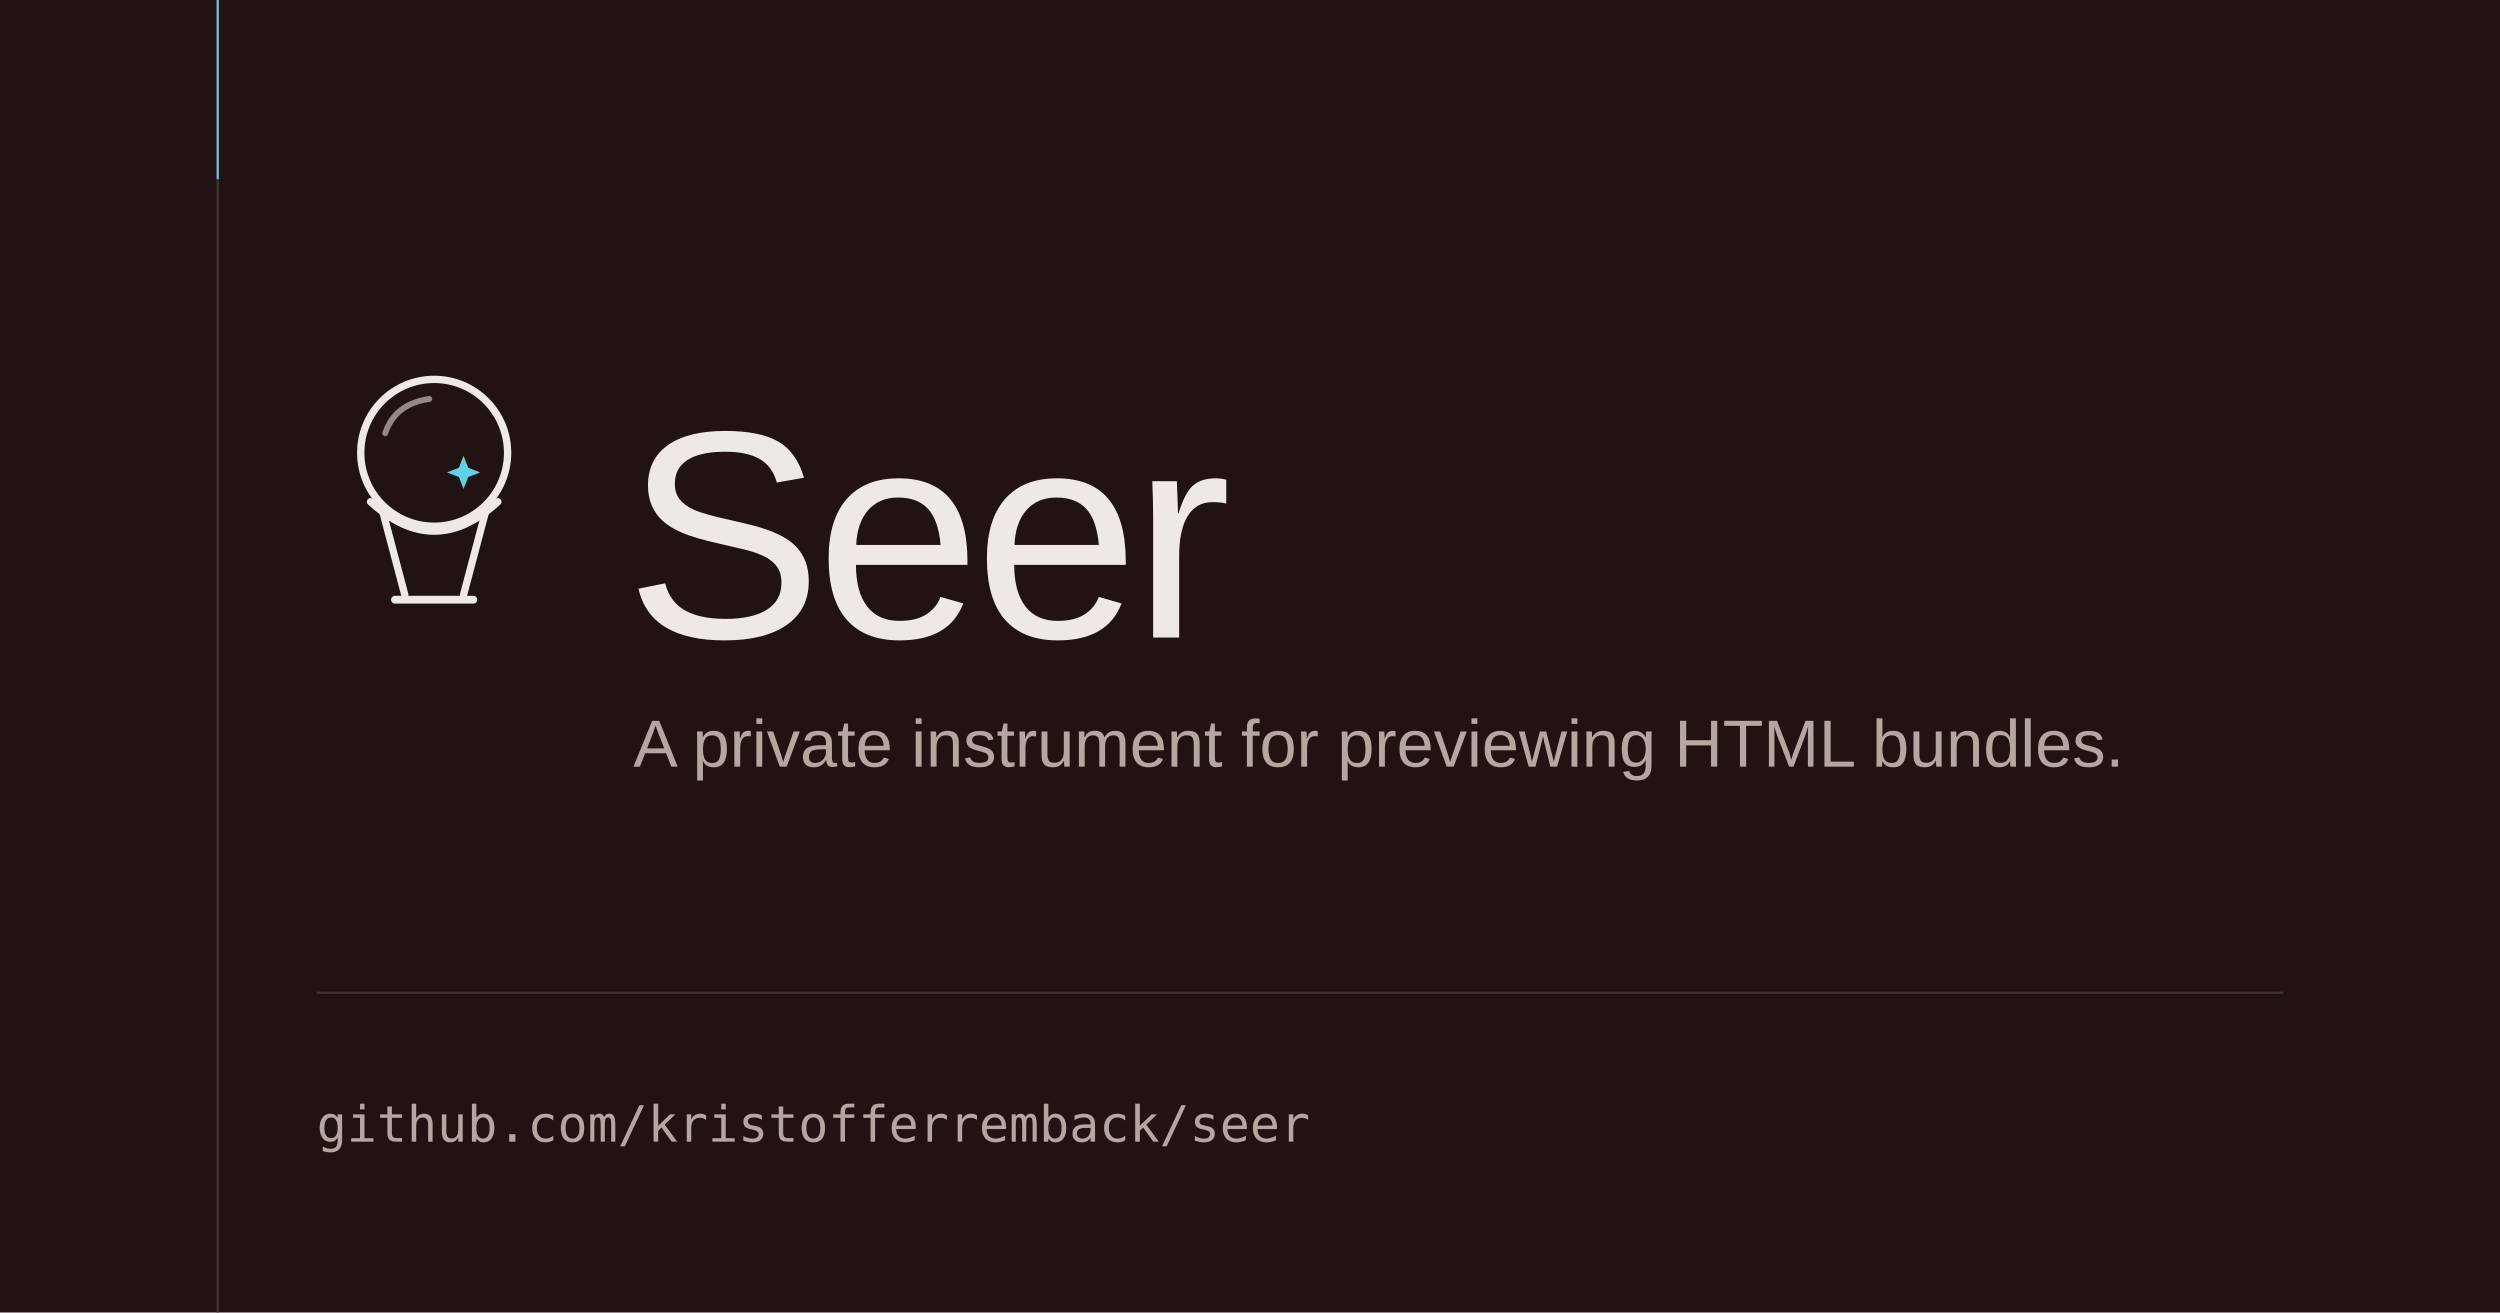
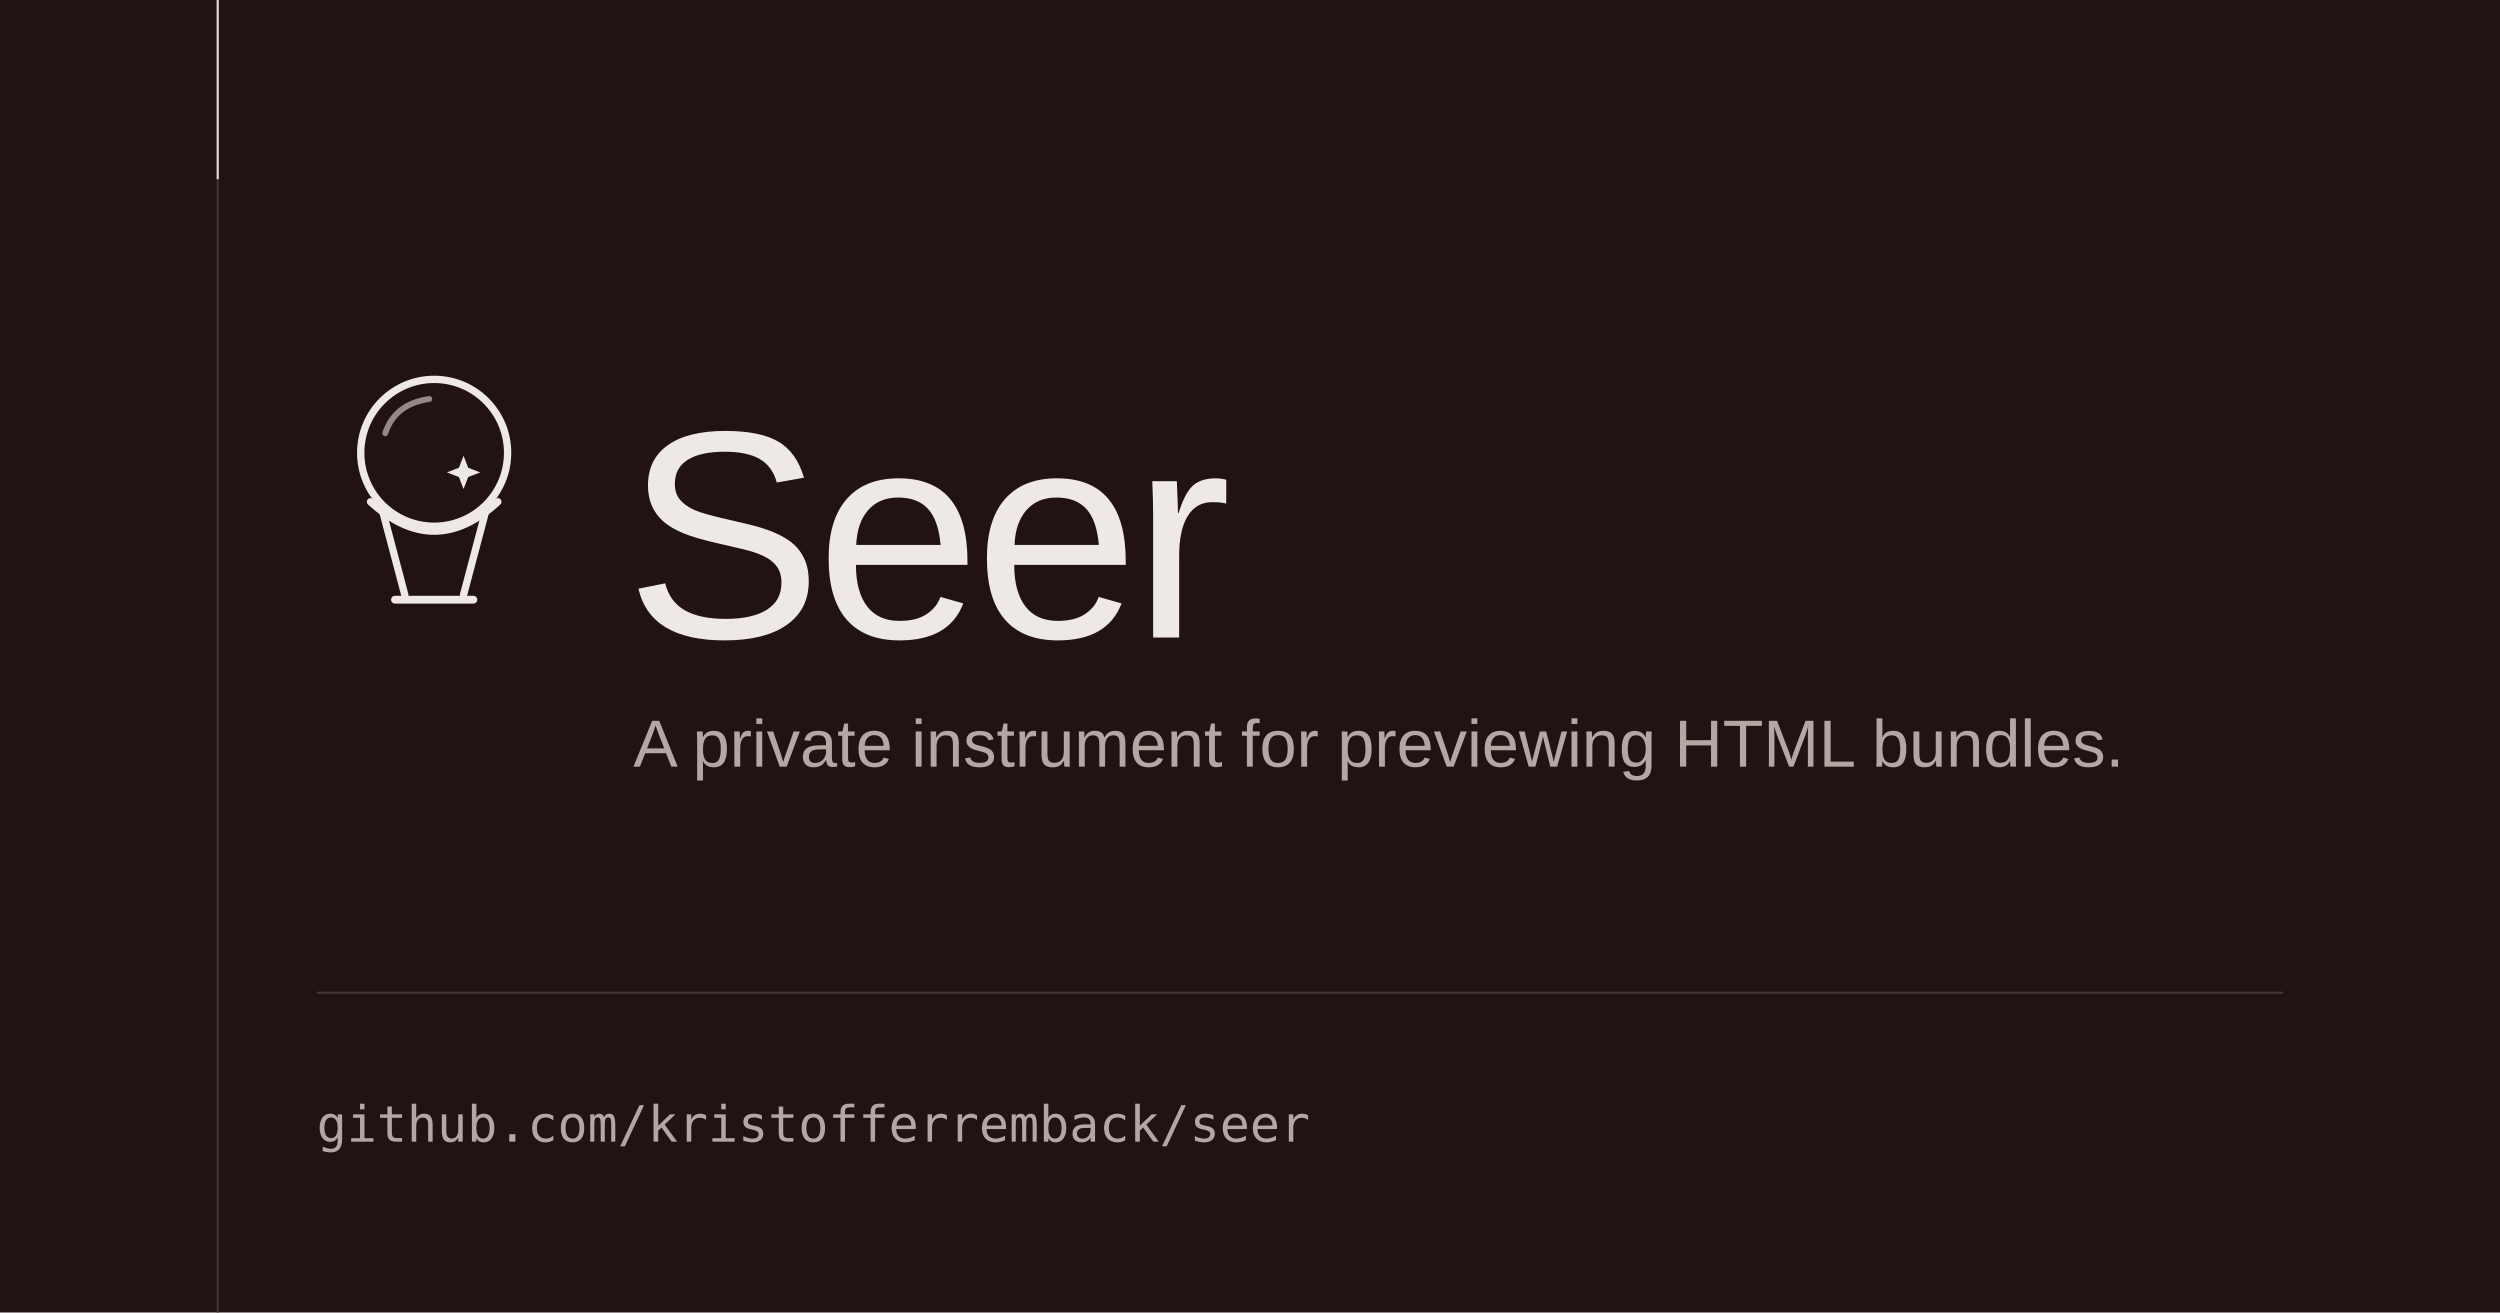
<svg xmlns="http://www.w3.org/2000/svg" width="1200" height="630" viewBox="0 0 1200 630">
  <rect width="1200" height="630" fill="#211213" />
-   <rect x="104" y="0" width="1" height="630" fill="#4b3032" />
-   <rect x="104" y="0" width="1" height="86" fill="#61d1e5" />
+   <rect x="104" y="0" width="1" height="630" fill="#473335" />
+   <rect x="104" y="0" width="1" height="86" fill="#e4ddd7" />
  <g transform="translate(152,168) scale(2.35)" fill="none" stroke="#efe9e6">
    <circle cx="24" cy="21" r="15" stroke-width="1.5" />
    <path d="M14 17 Q16 11 23 10" stroke-width="1.2" stroke-linecap="round" opacity="0.55" />
    <path d="M11 31 Q24 43 37 31" stroke-width="1.5" stroke-linecap="round" />
    <path d="M13.5 33 L18 50" stroke-width="1.5" stroke-linecap="round" />
    <path d="M34.5 33 L30 50" stroke-width="1.5" stroke-linecap="round" />
    <path d="M16 51 L32 51" stroke-width="1.6" stroke-linecap="round" />
-     <path d="M30 21.6 L30.95 24.05 L33.4 25 L30.95 25.95 L30 28.4 L29.05 25.95 L26.6 25 L29.05 24.05 Z" fill="#61d1e5" stroke="none" />
+     <path d="M30 21.6 L30.95 24.05 L33.4 25 L30.95 25.95 L30 28.4 L29.05 25.95 L26.6 25 L29.05 24.05 Z" fill="#efe9e6" stroke="none" />
  </g>
  <text x="300" y="306" font-family="Cabinet Grotesk, Switzer, Helvetica Neue, Arial, sans-serif" font-size="142" font-weight="300" fill="#efe9e6" letter-spacing="-3">Seer</text>
-   <text x="304" y="368" font-family="Switzer, Helvetica Neue, Arial, sans-serif" font-size="32" font-weight="400" fill="#b6a5a0">A private instrument for previewing HTML bundles.</text>
-   <rect x="152" y="476" width="944" height="1" fill="#4b3032" />
-   <text x="152" y="548" font-family="Commit Mono, SF Mono, Menlo, monospace" font-size="24" fill="#b6a5a0">github.com/kristofferremback/seer</text>
+   <text x="304" y="368" font-family="Switzer, Helvetica Neue, Arial, sans-serif" font-size="32" font-weight="400" fill="#b4a6a2">A private instrument for previewing HTML bundles.</text>
+   <rect x="152" y="476" width="944" height="1" fill="#473335" />
+   <text x="152" y="548" font-family="Commit Mono, SF Mono, Menlo, monospace" font-size="24" fill="#b4a6a2">github.com/kristofferremback/seer</text>
</svg>
